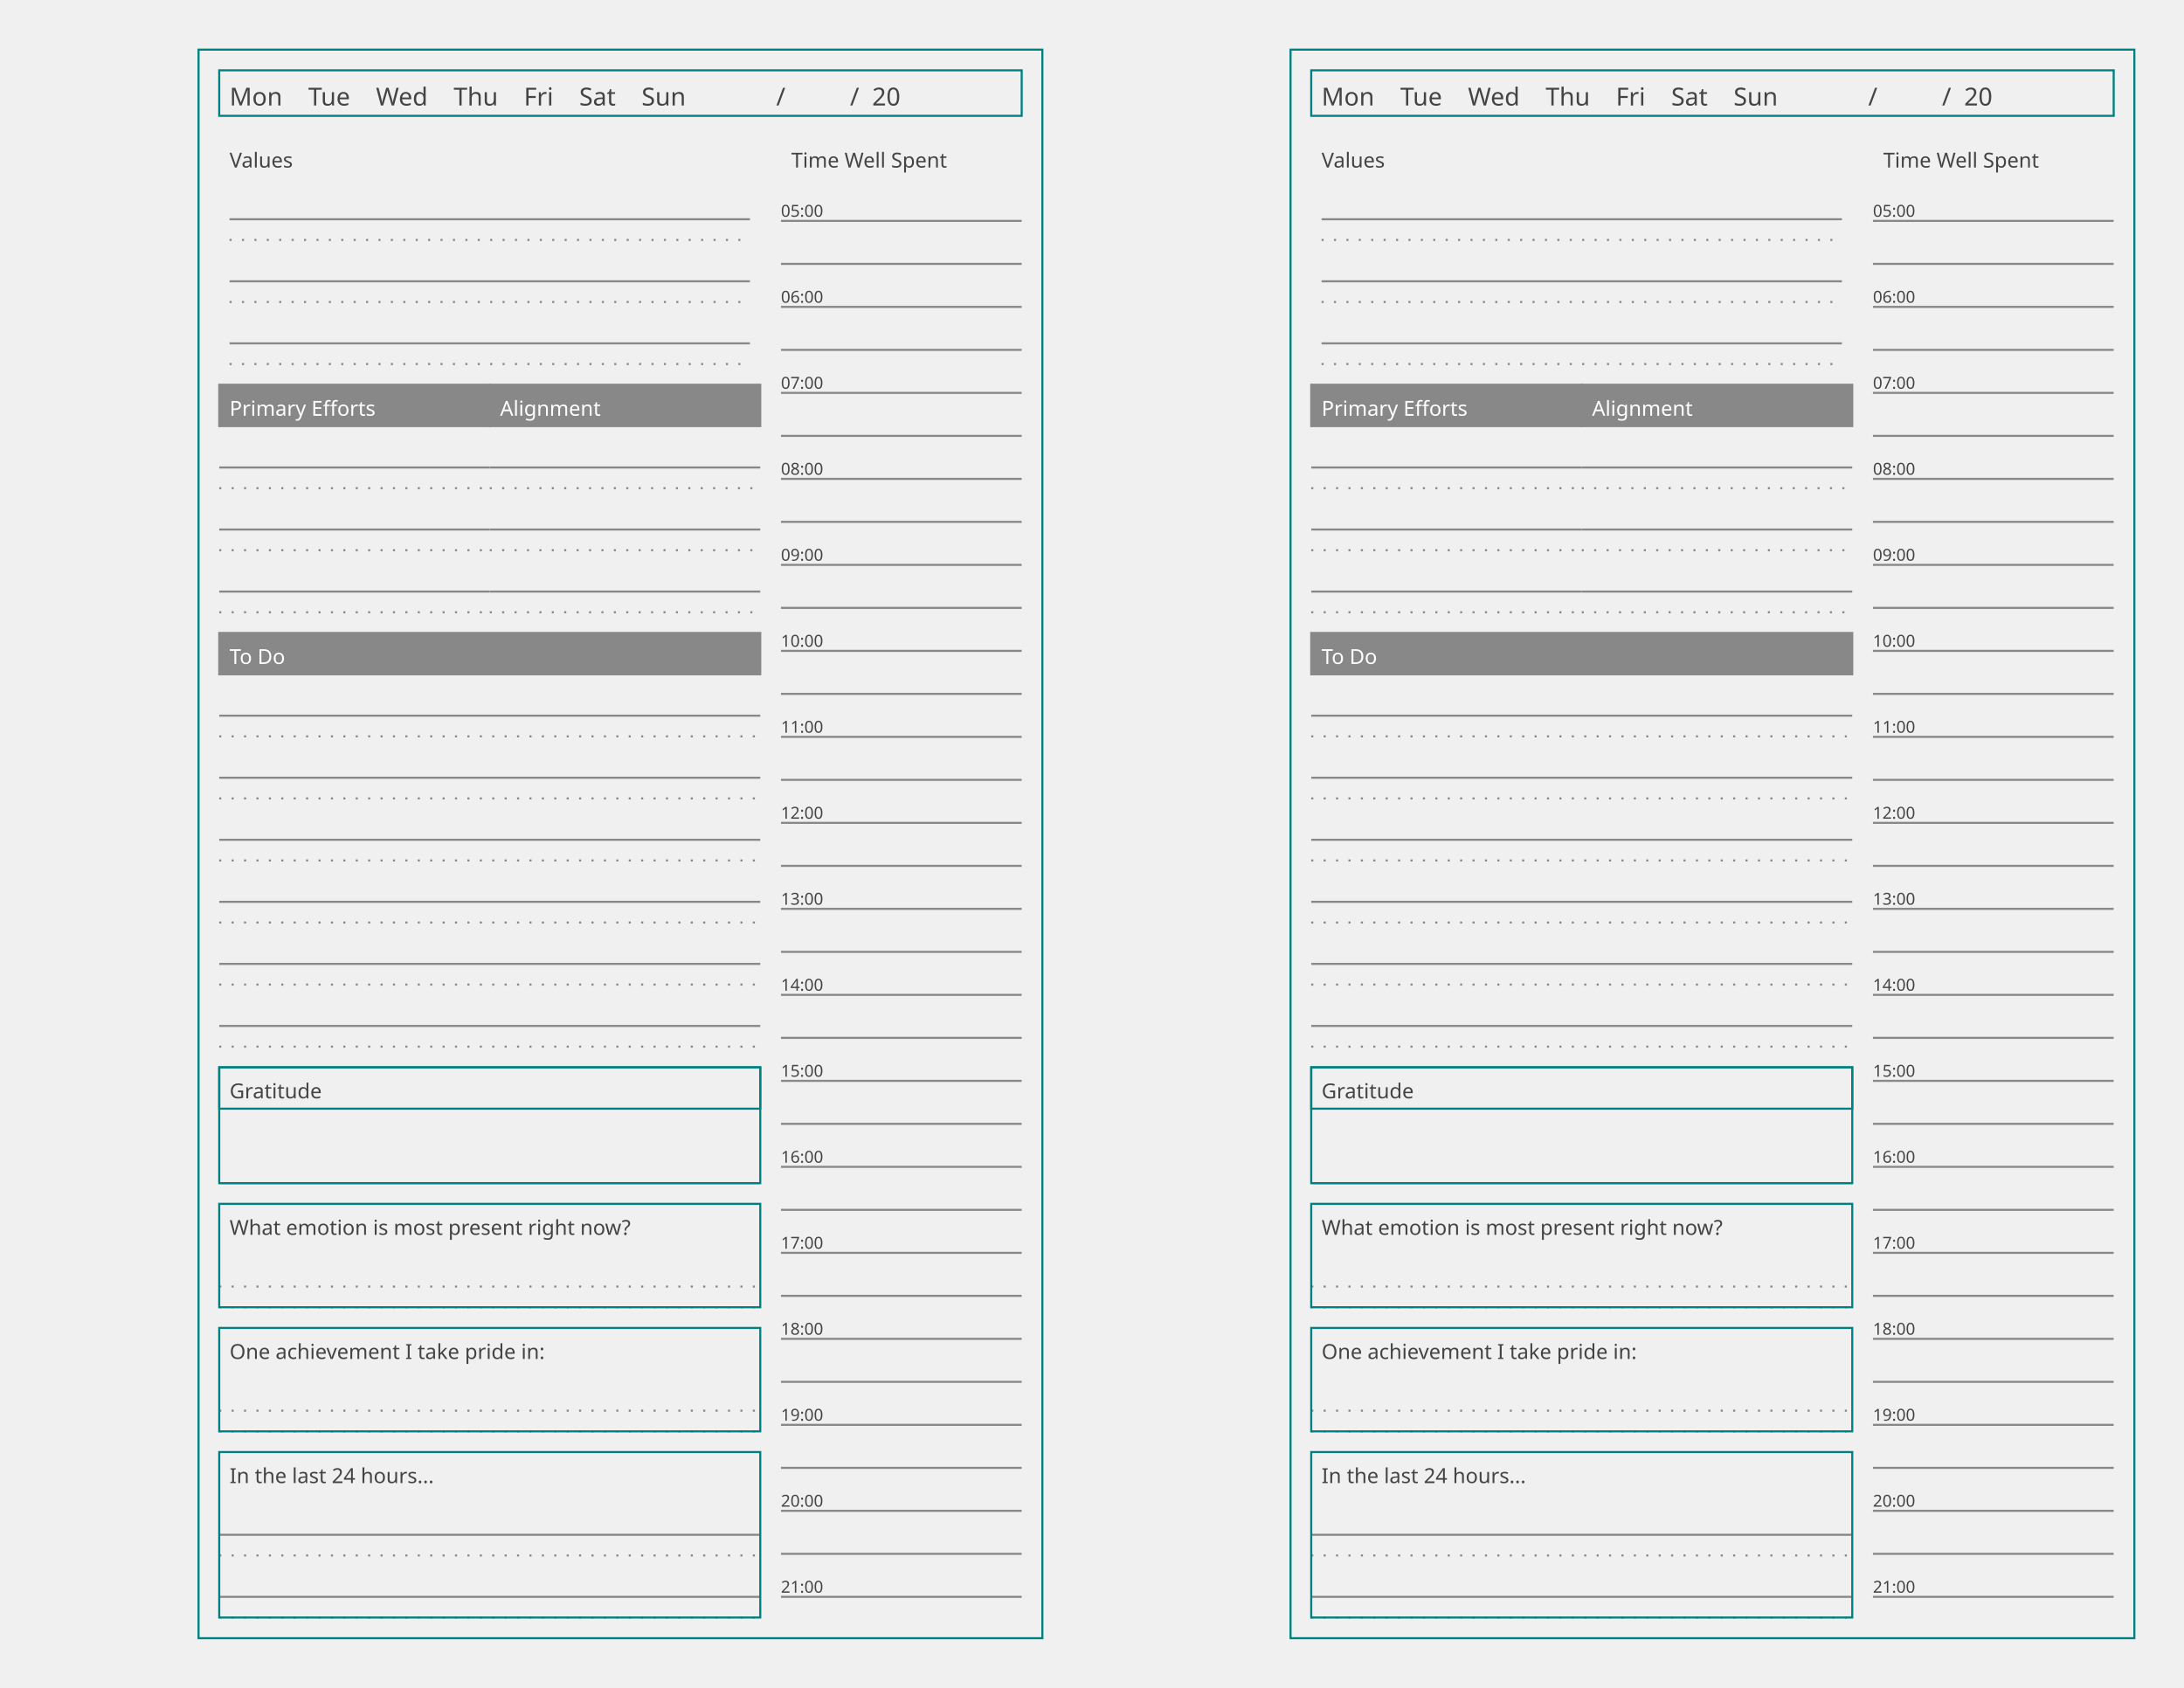
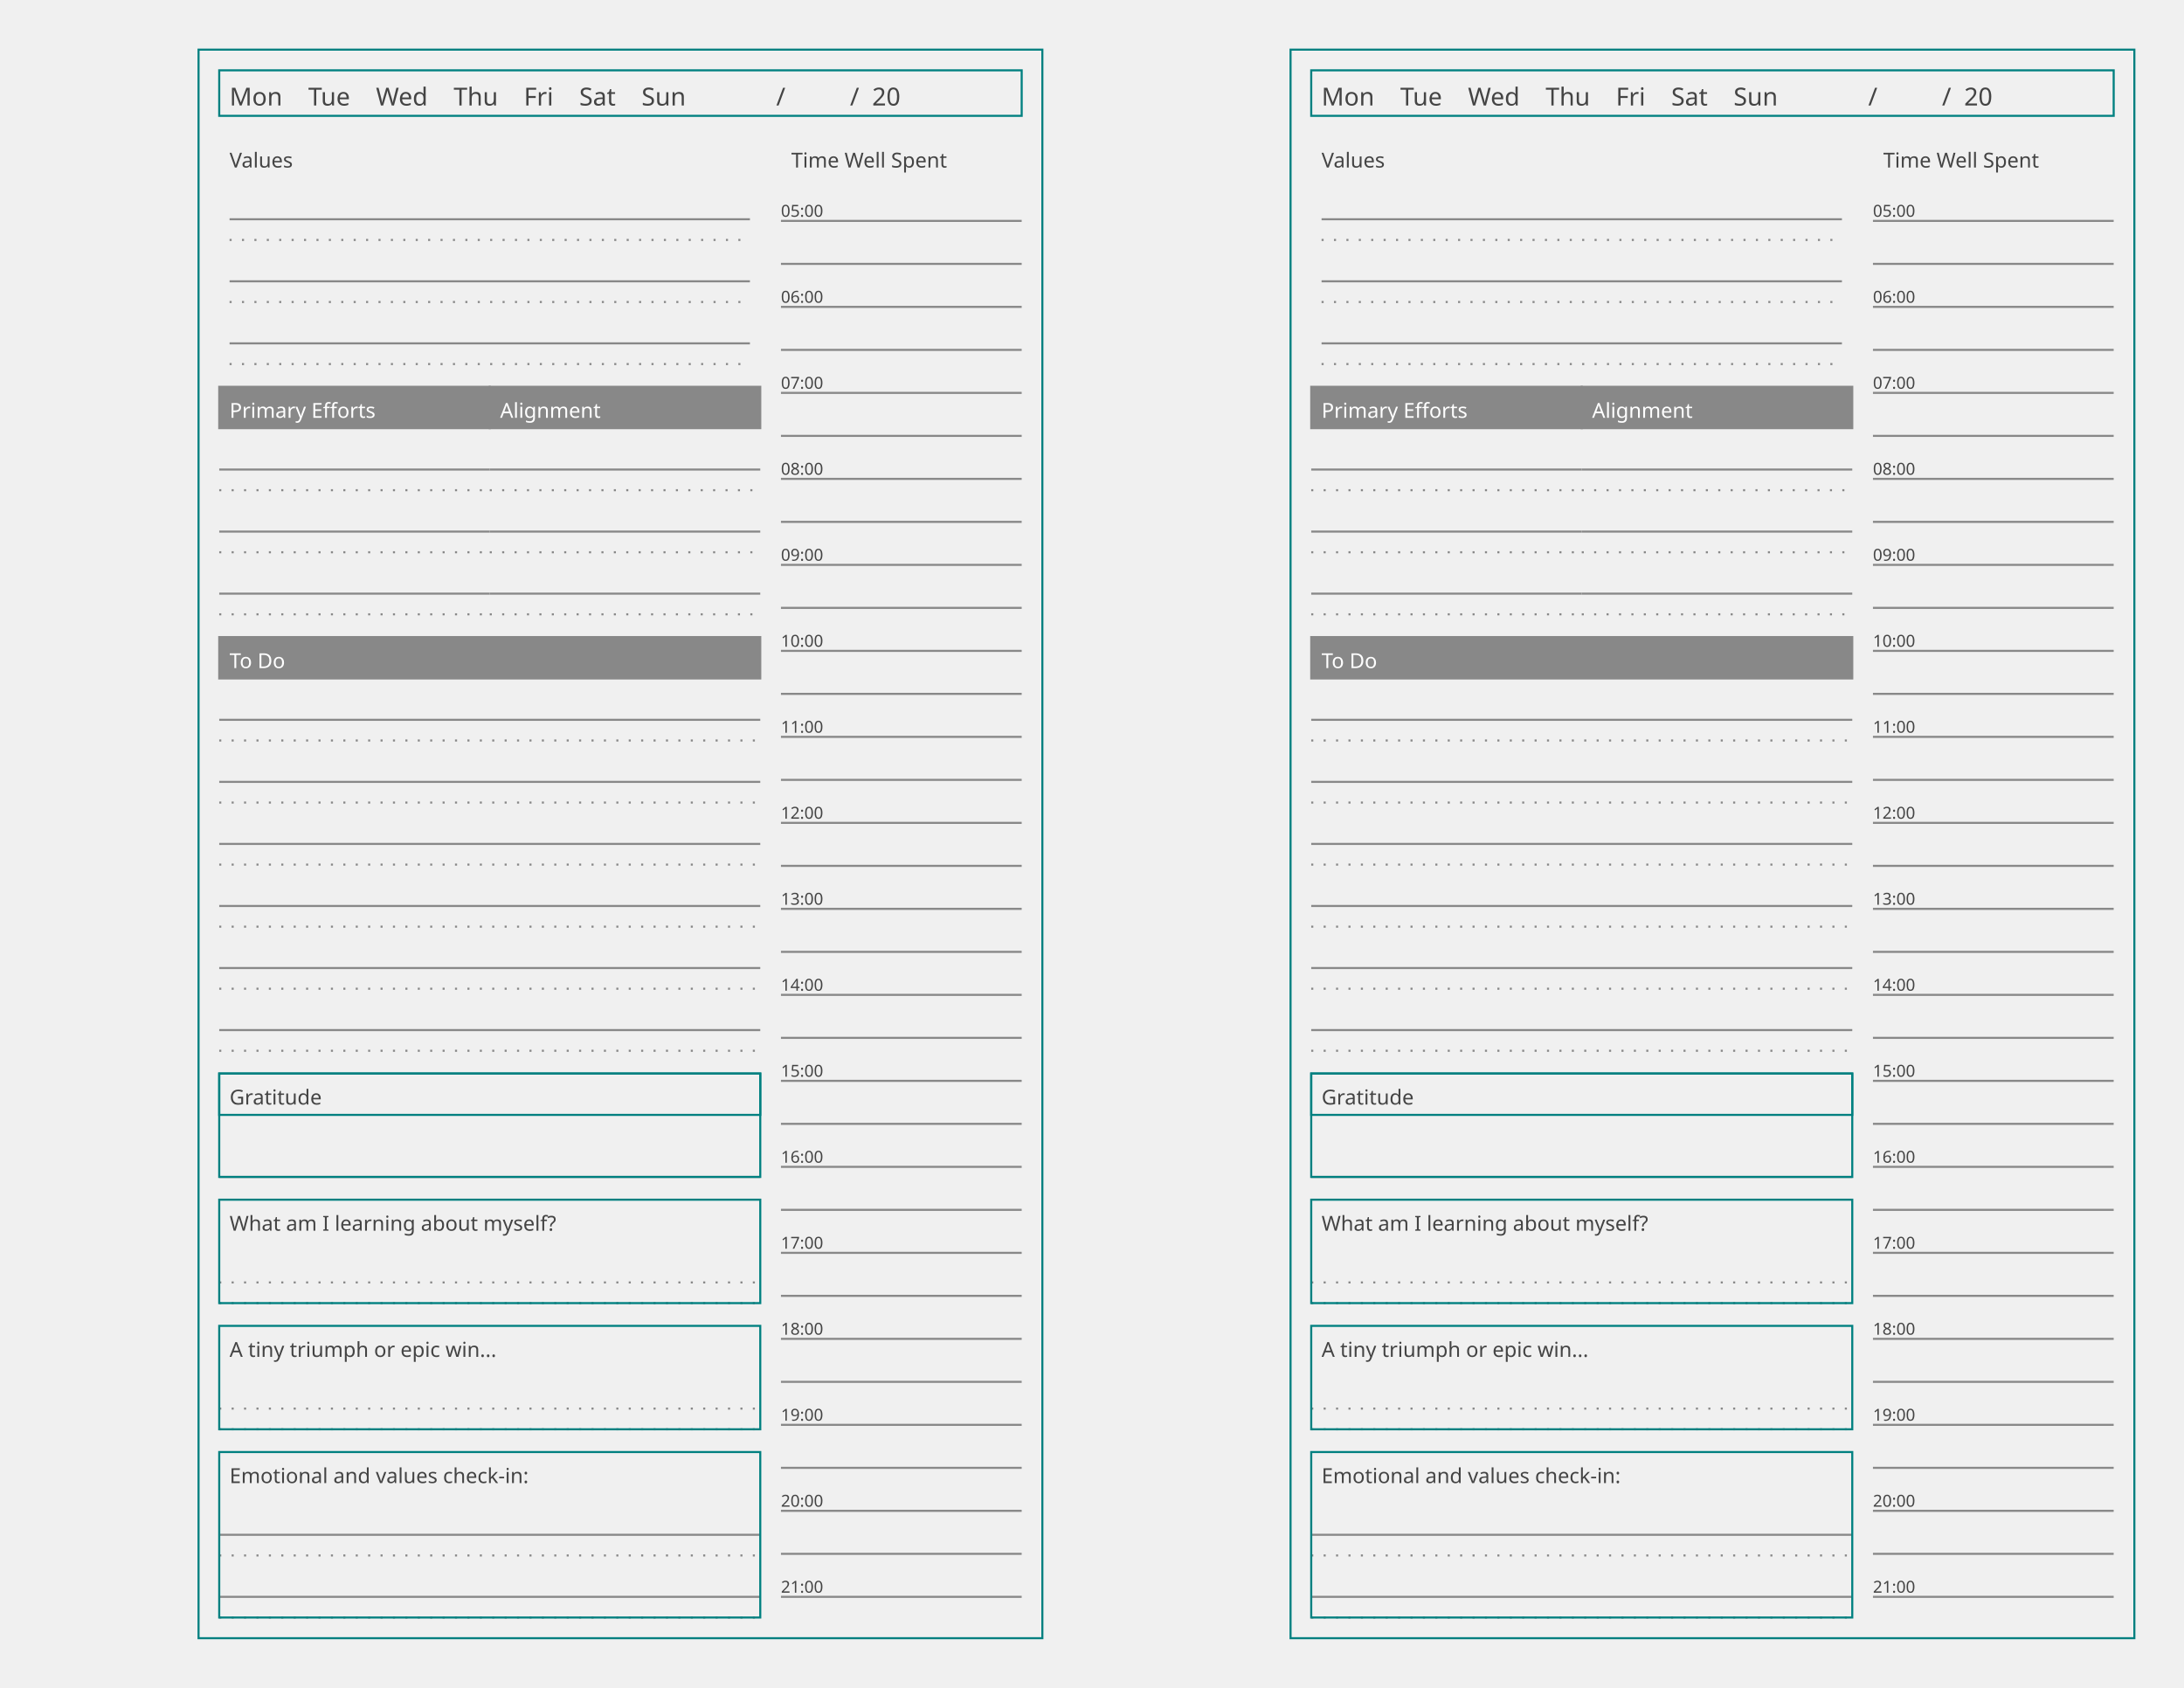
<svg xmlns="http://www.w3.org/2000/svg" baseProfile="tiny" height="8.5in" version="1.2" width="11in">
  <defs />
  <g transform="translate(96, 24.0)">
    <rect fill="none" height="768.0" stroke="#008080" width="408.0" x="0" y="0" />
    <g transform="translate(10, 10)">
      <rect fill="none" height="22" stroke="#008080" stroke-width="1" width="388.0" x="0" y="0" />
      <text alignment-baseline="text-after-edge" fill="#444444" font-family="Trebuchet MS" font-size="12" text-anchor="start" transform="translate(5,17)">Mon    Tue    Wed    Thu    Fri    Sat    Sun              /          /  20          </text>
    </g>
    <g transform="translate(10, 32)">
      <g transform="translate(0,10)">
        <g>
          <g transform="translate(0,0)">
            <text alignment-baseline="text-after-edge" fill="#444444" font-family="Ubuntu Mono" font-size="10" text-anchor="start" transform="translate(5,15)">Values</text>
          </g>
          <g transform="translate(0,20)">
            <g>
              <line stroke="#888888" stroke-dasharray="1,5" stroke-width="1" transform="translate(5,30.0)" x1="0" x2="251.6" y1="0" y2="0" />
              <line stroke="#888888" stroke-dasharray="1,5" stroke-width="1" transform="translate(5,60.0)" x1="0" x2="251.6" y1="0" y2="0" />
              <line stroke="#888888" stroke-dasharray="1,5" stroke-width="1" transform="translate(5,90.0)" x1="0" x2="251.6" y1="0" y2="0" />
            </g>
            <g>
              <line stroke="#888888" stroke-dasharray="1,0" stroke-width="1" transform="translate(5,20.0)" x1="0" x2="251.6" y1="0" y2="0" />
              <line stroke="#888888" stroke-dasharray="1,0" stroke-width="1" transform="translate(5,50.0)" x1="0" x2="251.6" y1="0" y2="0" />
              <line stroke="#888888" stroke-dasharray="1,0" stroke-width="1" transform="translate(5,80.0)" x1="0" x2="251.6" y1="0" y2="0" />
            </g>
          </g>
        </g>
      </g>
-       <g transform="translate(0,130)">
+       <g transform="translate(0,131.0)">
        <g>
          <g transform="translate(0,0)">
            <g>
              <g transform="translate(0,0)">
                <rect fill="#888888" height="20" stroke="#888888" stroke-width="1" width="130.8" x="0" y="0" />
                <text alignment-baseline="text-after-edge" fill="#ffffff" font-family="Trebuchet MS" font-size="10" text-anchor="start" transform="translate(5,15)">Primary Efforts</text>
              </g>
              <g transform="translate(0,20)">
                <g>
                  <line stroke="#888888" stroke-dasharray="1,5" stroke-width="1" transform="translate(0,30.0)" x1="0" x2="130.8" y1="0" y2="0" />
                  <line stroke="#888888" stroke-dasharray="1,5" stroke-width="1" transform="translate(0,60.0)" x1="0" x2="130.8" y1="0" y2="0" />
                  <line stroke="#888888" stroke-dasharray="1,5" stroke-width="1" transform="translate(0,90.0)" x1="0" x2="130.8" y1="0" y2="0" />
                </g>
                <g>
                  <line stroke="#888888" stroke-dasharray="1,0" stroke-width="1" transform="translate(0,20.0)" x1="0" x2="130.8" y1="0" y2="0" />
                  <line stroke="#888888" stroke-dasharray="1,0" stroke-width="1" transform="translate(0,50.0)" x1="0" x2="130.8" y1="0" y2="0" />
                  <line stroke="#888888" stroke-dasharray="1,0" stroke-width="1" transform="translate(0,80.0)" x1="0" x2="130.8" y1="0" y2="0" />
                </g>
              </g>
            </g>
          </g>
          <g transform="translate(130.8,0)">
            <g>
              <g transform="translate(0,0)">
                <rect fill="#888888" height="20" stroke="#888888" stroke-width="1" width="130.8" x="0" y="0" />
                <text alignment-baseline="text-after-edge" fill="#ffffff" font-family="Trebuchet MS" font-size="10" text-anchor="start" transform="translate(5,15)">Alignment</text>
              </g>
              <g transform="translate(0,20)">
                <g>
                  <line stroke="#888888" stroke-dasharray="1,5" stroke-width="1" transform="translate(0,30.0)" x1="0" x2="130.8" y1="0" y2="0" />
                  <line stroke="#888888" stroke-dasharray="1,5" stroke-width="1" transform="translate(0,60.0)" x1="0" x2="130.8" y1="0" y2="0" />
                  <line stroke="#888888" stroke-dasharray="1,5" stroke-width="1" transform="translate(0,90.0)" x1="0" x2="130.8" y1="0" y2="0" />
                </g>
                <g>
                  <line stroke="#888888" stroke-dasharray="1,0" stroke-width="1" transform="translate(0,20.0)" x1="0" x2="130.8" y1="0" y2="0" />
                  <line stroke="#888888" stroke-dasharray="1,0" stroke-width="1" transform="translate(0,50.0)" x1="0" x2="130.8" y1="0" y2="0" />
                  <line stroke="#888888" stroke-dasharray="1,0" stroke-width="1" transform="translate(0,80.0)" x1="0" x2="130.8" y1="0" y2="0" />
                </g>
              </g>
            </g>
          </g>
        </g>
      </g>
-       <g transform="translate(0,250)">
+       <g transform="translate(0,252.0)">
        <g>
          <g transform="translate(0,0)">
            <rect fill="#888888" height="20" stroke="#888888" stroke-width="1" width="261.6" x="0" y="0" />
            <text alignment-baseline="text-after-edge" fill="#ffffff" font-family="Ubuntu Mono" font-size="10" text-anchor="start" transform="translate(5,15)">To Do</text>
          </g>
          <g transform="translate(0,20)">
            <g>
              <line stroke="#888888" stroke-dasharray="1,5" stroke-width="1" transform="translate(0,30.0)" x1="0" x2="261.6" y1="0" y2="0" />
              <line stroke="#888888" stroke-dasharray="1,5" stroke-width="1" transform="translate(0,60.0)" x1="0" x2="261.6" y1="0" y2="0" />
              <line stroke="#888888" stroke-dasharray="1,5" stroke-width="1" transform="translate(0,90.0)" x1="0" x2="261.6" y1="0" y2="0" />
              <line stroke="#888888" stroke-dasharray="1,5" stroke-width="1" transform="translate(0,120.0)" x1="0" x2="261.6" y1="0" y2="0" />
              <line stroke="#888888" stroke-dasharray="1,5" stroke-width="1" transform="translate(0,150.0)" x1="0" x2="261.6" y1="0" y2="0" />
              <line stroke="#888888" stroke-dasharray="1,5" stroke-width="1" transform="translate(0,180.0)" x1="0" x2="261.6" y1="0" y2="0" />
            </g>
            <g>
              <line stroke="#888888" stroke-dasharray="1,0" stroke-width="1" transform="translate(0,20.0)" x1="0" x2="261.6" y1="0" y2="0" />
              <line stroke="#888888" stroke-dasharray="1,0" stroke-width="1" transform="translate(0,50.0)" x1="0" x2="261.6" y1="0" y2="0" />
              <line stroke="#888888" stroke-dasharray="1,0" stroke-width="1" transform="translate(0,80.0)" x1="0" x2="261.6" y1="0" y2="0" />
              <line stroke="#888888" stroke-dasharray="1,0" stroke-width="1" transform="translate(0,110.0)" x1="0" x2="261.6" y1="0" y2="0" />
              <line stroke="#888888" stroke-dasharray="1,0" stroke-width="1" transform="translate(0,140.0)" x1="0" x2="261.6" y1="0" y2="0" />
              <line stroke="#888888" stroke-dasharray="1,0" stroke-width="1" transform="translate(0,170.0)" x1="0" x2="261.6" y1="0" y2="0" />
            </g>
          </g>
        </g>
      </g>
-       <g transform="translate(0,460)">
+       <g transform="translate(0,463.0)">
        <g>
          <g transform="translate(0,0)">
            <rect fill="none" height="20" stroke="#008080" stroke-width="1" width="261.6" x="0" y="0" />
            <text alignment-baseline="text-after-edge" fill="#444444" font-family="Trebuchet MS" font-size="10" text-anchor="start" transform="translate(5,15)">Gratitude</text>
          </g>
          <g transform="translate(0,20)">
-             <line stroke="#888888" stroke-dasharray="1,0" stroke-width="1" transform="translate(0,36.0)" x1="0" x2="261.6" y1="0" y2="0" />
-           </g>
-         </g>
-         <rect fill="none" height="56.0" stroke="#008080" stroke-width="1" width="261.6" x="0" y="0" />
-       </g>
-       <g transform="translate(0,526.0)">
-         <g>
-           <g transform="translate(0,0)">
-             <text alignment-baseline="text-after-edge" fill="#444444" font-family="Ubuntu Mono" font-size="10" text-anchor="start" transform="translate(5,15)">What emotion is most present right now?</text>
+             <line stroke="#888888" stroke-dasharray="1,0" stroke-width="1" transform="translate(0,30.0)" x1="0" x2="261.6" y1="0" y2="0" />
+           </g>
+         </g>
+         <rect fill="none" height="50" stroke="#008080" stroke-width="1" width="261.6" x="0" y="0" />
+       </g>
+       <g transform="translate(0,524.0)">
+         <g>
+           <g transform="translate(0,0)">
+             <text alignment-baseline="text-after-edge" fill="#444444" font-family="Ubuntu Mono" font-size="10" text-anchor="start" transform="translate(5,15)">What am I learning about myself?</text>
          </g>
          <g transform="translate(0,20)">
            <g>
              <line stroke="#888888" stroke-dasharray="1,5" stroke-width="1" transform="translate(0,30.0)" x1="0" x2="261.6" y1="0" y2="0" />
            </g>
            <g>
              <line stroke="#888888" stroke-dasharray="1,5" stroke-width="1" transform="translate(0,20.0)" x1="0" x2="261.6" y1="0" y2="0" />
            </g>
          </g>
        </g>
        <rect fill="none" height="50" stroke="#008080" stroke-width="1" width="261.6" x="0" y="0" />
      </g>
-       <g transform="translate(0,586.0)">
-         <g>
-           <g transform="translate(0,0)">
-             <text alignment-baseline="text-after-edge" fill="#444444" font-family="Ubuntu Mono" font-size="10" text-anchor="start" transform="translate(5,15)">One achievement I take pride in:</text>
+       <g transform="translate(0,585.0)">
+         <g>
+           <g transform="translate(0,0)">
+             <text alignment-baseline="text-after-edge" fill="#444444" font-family="Ubuntu Mono" font-size="10" text-anchor="start" transform="translate(5,15)">A tiny triumph or epic win...</text>
          </g>
          <g transform="translate(0,20)">
            <g>
              <line stroke="#888888" stroke-dasharray="1,5" stroke-width="1" transform="translate(0,30.0)" x1="0" x2="261.6" y1="0" y2="0" />
            </g>
            <g>
              <line stroke="#888888" stroke-dasharray="1,5" stroke-width="1" transform="translate(0,20.0)" x1="0" x2="261.6" y1="0" y2="0" />
            </g>
          </g>
        </g>
        <rect fill="none" height="50" stroke="#008080" stroke-width="1" width="261.6" x="0" y="0" />
      </g>
      <g transform="translate(0,646.0)">
        <g>
          <g transform="translate(0,0)">
-             <text alignment-baseline="text-after-edge" fill="#444444" font-family="Ubuntu Mono" font-size="10" text-anchor="start" transform="translate(5,15)">In the last 24 hours...</text>
+             <text alignment-baseline="text-after-edge" fill="#444444" font-family="Ubuntu Mono" font-size="10" text-anchor="start" transform="translate(5,15)">Emotional and values check-in:</text>
          </g>
          <g transform="translate(0,20)">
            <g>
              <line stroke="#888888" stroke-dasharray="1,5" stroke-width="1" transform="translate(0,30.0)" x1="0" x2="261.6" y1="0" y2="0" />
              <line stroke="#888888" stroke-dasharray="1,5" stroke-width="1" transform="translate(0,60.0)" x1="0" x2="261.6" y1="0" y2="0" />
            </g>
            <g>
              <line stroke="#888888" stroke-dasharray="1,0" stroke-width="1" transform="translate(0,20.0)" x1="0" x2="261.6" y1="0" y2="0" />
              <line stroke="#888888" stroke-dasharray="1,0" stroke-width="1" transform="translate(0,50.0)" x1="0" x2="261.6" y1="0" y2="0" />
            </g>
          </g>
        </g>
        <rect fill="none" height="80" stroke="#008080" stroke-width="1" width="261.6" x="0" y="0" />
      </g>
    </g>
    <g transform="translate(281.6,32)">
      <g>
        <rect fill="none" height="20" stroke="none" width="116.4" x="0" y="10" />
        <text alignment-baseline="text-after-edge" fill="#444444" font-family="Ubuntu Mono" font-size="10" text-anchor="start" x="5" y="25">Time Well Spent</text>
      </g>
      <g>
        <text alignment-baseline="text-after-edge" fill="#444444" font-family="Ubuntu Mono" font-size="8" text-anchor="start" x="0" y="48.788">05:00</text>
        <line stroke="#888888" x1="0" x2="116.4" y1="50.788" y2="50.788" />
        <line stroke="#888888" x1="0" x2="116.4" y1="71.576" y2="71.576" />
        <text alignment-baseline="text-after-edge" fill="#444444" font-family="Ubuntu Mono" font-size="8" text-anchor="start" x="0" y="90.364">06:00</text>
        <line stroke="#888888" x1="0" x2="116.4" y1="92.364" y2="92.364" />
        <line stroke="#888888" x1="0" x2="116.4" y1="113.152" y2="113.152" />
        <text alignment-baseline="text-after-edge" fill="#444444" font-family="Ubuntu Mono" font-size="8" text-anchor="start" x="0" y="131.939">07:00</text>
        <line stroke="#888888" x1="0" x2="116.4" y1="133.939" y2="133.939" />
        <line stroke="#888888" x1="0" x2="116.4" y1="154.727" y2="154.727" />
        <text alignment-baseline="text-after-edge" fill="#444444" font-family="Ubuntu Mono" font-size="8" text-anchor="start" x="0" y="173.515">08:00</text>
        <line stroke="#888888" x1="0" x2="116.4" y1="175.515" y2="175.515" />
        <line stroke="#888888" x1="0" x2="116.4" y1="196.303" y2="196.303" />
        <text alignment-baseline="text-after-edge" fill="#444444" font-family="Ubuntu Mono" font-size="8" text-anchor="start" x="0" y="215.091">09:00</text>
        <line stroke="#888888" x1="0" x2="116.4" y1="217.091" y2="217.091" />
        <line stroke="#888888" x1="0" x2="116.4" y1="237.879" y2="237.879" />
        <text alignment-baseline="text-after-edge" fill="#444444" font-family="Ubuntu Mono" font-size="8" text-anchor="start" x="0" y="256.667">10:00</text>
        <line stroke="#888888" x1="0" x2="116.4" y1="258.667" y2="258.667" />
        <line stroke="#888888" x1="0" x2="116.4" y1="279.455" y2="279.455" />
        <text alignment-baseline="text-after-edge" fill="#444444" font-family="Ubuntu Mono" font-size="8" text-anchor="start" x="0" y="298.242">11:00</text>
        <line stroke="#888888" x1="0" x2="116.4" y1="300.242" y2="300.242" />
        <line stroke="#888888" x1="0" x2="116.4" y1="321.03" y2="321.03" />
        <text alignment-baseline="text-after-edge" fill="#444444" font-family="Ubuntu Mono" font-size="8" text-anchor="start" x="0" y="339.818">12:00</text>
        <line stroke="#888888" x1="0" x2="116.4" y1="341.818" y2="341.818" />
        <line stroke="#888888" x1="0" x2="116.4" y1="362.606" y2="362.606" />
        <text alignment-baseline="text-after-edge" fill="#444444" font-family="Ubuntu Mono" font-size="8" text-anchor="start" x="0" y="381.394">13:00</text>
        <line stroke="#888888" x1="0" x2="116.4" y1="383.394" y2="383.394" />
        <line stroke="#888888" x1="0" x2="116.4" y1="404.182" y2="404.182" />
        <text alignment-baseline="text-after-edge" fill="#444444" font-family="Ubuntu Mono" font-size="8" text-anchor="start" x="0" y="422.97">14:00</text>
        <line stroke="#888888" x1="0" x2="116.4" y1="424.97" y2="424.97" />
        <line stroke="#888888" x1="0" x2="116.4" y1="445.758" y2="445.758" />
        <text alignment-baseline="text-after-edge" fill="#444444" font-family="Ubuntu Mono" font-size="8" text-anchor="start" x="0" y="464.545">15:00</text>
        <line stroke="#888888" x1="0" x2="116.4" y1="466.545" y2="466.545" />
        <line stroke="#888888" x1="0" x2="116.4" y1="487.333" y2="487.333" />
        <text alignment-baseline="text-after-edge" fill="#444444" font-family="Ubuntu Mono" font-size="8" text-anchor="start" x="0" y="506.121">16:00</text>
        <line stroke="#888888" x1="0" x2="116.4" y1="508.121" y2="508.121" />
        <line stroke="#888888" x1="0" x2="116.4" y1="528.909" y2="528.909" />
        <text alignment-baseline="text-after-edge" fill="#444444" font-family="Ubuntu Mono" font-size="8" text-anchor="start" x="0" y="547.697">17:00</text>
        <line stroke="#888888" x1="0" x2="116.4" y1="549.697" y2="549.697" />
        <line stroke="#888888" x1="0" x2="116.4" y1="570.485" y2="570.485" />
        <text alignment-baseline="text-after-edge" fill="#444444" font-family="Ubuntu Mono" font-size="8" text-anchor="start" x="0" y="589.273">18:00</text>
        <line stroke="#888888" x1="0" x2="116.4" y1="591.273" y2="591.273" />
        <line stroke="#888888" x1="0" x2="116.4" y1="612.061" y2="612.061" />
        <text alignment-baseline="text-after-edge" fill="#444444" font-family="Ubuntu Mono" font-size="8" text-anchor="start" x="0" y="630.848">19:00</text>
        <line stroke="#888888" x1="0" x2="116.4" y1="632.848" y2="632.848" />
        <line stroke="#888888" x1="0" x2="116.4" y1="653.636" y2="653.636" />
        <text alignment-baseline="text-after-edge" fill="#444444" font-family="Ubuntu Mono" font-size="8" text-anchor="start" x="0" y="672.424">20:00</text>
        <line stroke="#888888" x1="0" x2="116.4" y1="674.424" y2="674.424" />
        <line stroke="#888888" x1="0" x2="116.4" y1="695.212" y2="695.212" />
        <text alignment-baseline="text-after-edge" fill="#444444" font-family="Ubuntu Mono" font-size="8" text-anchor="start" x="0" y="714.0">21:00</text>
        <line stroke="#888888" x1="0" x2="116.4" y1="716.0" y2="716.0" />
      </g>
    </g>
  </g>
  <g transform="translate(624.0, 24.0)">
    <rect fill="none" height="768.0" stroke="#008080" width="408.0" x="0" y="0" />
    <g transform="translate(10, 10)">
      <rect fill="none" height="22" stroke="#008080" stroke-width="1" width="388.0" x="0" y="0" />
      <text alignment-baseline="text-after-edge" fill="#444444" font-family="Trebuchet MS" font-size="12" text-anchor="start" transform="translate(5,17)">Mon    Tue    Wed    Thu    Fri    Sat    Sun              /          /  20          </text>
    </g>
    <g transform="translate(10, 32)">
      <g transform="translate(0,10)">
        <g>
          <g transform="translate(0,0)">
            <text alignment-baseline="text-after-edge" fill="#444444" font-family="Ubuntu Mono" font-size="10" text-anchor="start" transform="translate(5,15)">Values</text>
          </g>
          <g transform="translate(0,20)">
            <g>
              <line stroke="#888888" stroke-dasharray="1,5" stroke-width="1" transform="translate(5,30.0)" x1="0" x2="251.6" y1="0" y2="0" />
              <line stroke="#888888" stroke-dasharray="1,5" stroke-width="1" transform="translate(5,60.0)" x1="0" x2="251.6" y1="0" y2="0" />
              <line stroke="#888888" stroke-dasharray="1,5" stroke-width="1" transform="translate(5,90.0)" x1="0" x2="251.6" y1="0" y2="0" />
            </g>
            <g>
              <line stroke="#888888" stroke-dasharray="1,0" stroke-width="1" transform="translate(5,20.0)" x1="0" x2="251.6" y1="0" y2="0" />
              <line stroke="#888888" stroke-dasharray="1,0" stroke-width="1" transform="translate(5,50.0)" x1="0" x2="251.6" y1="0" y2="0" />
              <line stroke="#888888" stroke-dasharray="1,0" stroke-width="1" transform="translate(5,80.0)" x1="0" x2="251.6" y1="0" y2="0" />
            </g>
          </g>
        </g>
      </g>
-       <g transform="translate(0,130)">
+       <g transform="translate(0,131.0)">
        <g>
          <g transform="translate(0,0)">
            <g>
              <g transform="translate(0,0)">
                <rect fill="#888888" height="20" stroke="#888888" stroke-width="1" width="130.8" x="0" y="0" />
                <text alignment-baseline="text-after-edge" fill="#ffffff" font-family="Trebuchet MS" font-size="10" text-anchor="start" transform="translate(5,15)">Primary Efforts</text>
              </g>
              <g transform="translate(0,20)">
                <g>
                  <line stroke="#888888" stroke-dasharray="1,5" stroke-width="1" transform="translate(0,30.0)" x1="0" x2="130.8" y1="0" y2="0" />
                  <line stroke="#888888" stroke-dasharray="1,5" stroke-width="1" transform="translate(0,60.0)" x1="0" x2="130.8" y1="0" y2="0" />
                  <line stroke="#888888" stroke-dasharray="1,5" stroke-width="1" transform="translate(0,90.0)" x1="0" x2="130.8" y1="0" y2="0" />
                </g>
                <g>
                  <line stroke="#888888" stroke-dasharray="1,0" stroke-width="1" transform="translate(0,20.0)" x1="0" x2="130.8" y1="0" y2="0" />
                  <line stroke="#888888" stroke-dasharray="1,0" stroke-width="1" transform="translate(0,50.0)" x1="0" x2="130.8" y1="0" y2="0" />
                  <line stroke="#888888" stroke-dasharray="1,0" stroke-width="1" transform="translate(0,80.0)" x1="0" x2="130.8" y1="0" y2="0" />
                </g>
              </g>
            </g>
          </g>
          <g transform="translate(130.8,0)">
            <g>
              <g transform="translate(0,0)">
                <rect fill="#888888" height="20" stroke="#888888" stroke-width="1" width="130.8" x="0" y="0" />
                <text alignment-baseline="text-after-edge" fill="#ffffff" font-family="Trebuchet MS" font-size="10" text-anchor="start" transform="translate(5,15)">Alignment</text>
              </g>
              <g transform="translate(0,20)">
                <g>
                  <line stroke="#888888" stroke-dasharray="1,5" stroke-width="1" transform="translate(0,30.0)" x1="0" x2="130.8" y1="0" y2="0" />
                  <line stroke="#888888" stroke-dasharray="1,5" stroke-width="1" transform="translate(0,60.0)" x1="0" x2="130.8" y1="0" y2="0" />
                  <line stroke="#888888" stroke-dasharray="1,5" stroke-width="1" transform="translate(0,90.0)" x1="0" x2="130.8" y1="0" y2="0" />
                </g>
                <g>
                  <line stroke="#888888" stroke-dasharray="1,0" stroke-width="1" transform="translate(0,20.0)" x1="0" x2="130.8" y1="0" y2="0" />
                  <line stroke="#888888" stroke-dasharray="1,0" stroke-width="1" transform="translate(0,50.0)" x1="0" x2="130.8" y1="0" y2="0" />
                  <line stroke="#888888" stroke-dasharray="1,0" stroke-width="1" transform="translate(0,80.0)" x1="0" x2="130.8" y1="0" y2="0" />
                </g>
              </g>
            </g>
          </g>
        </g>
      </g>
-       <g transform="translate(0,250)">
+       <g transform="translate(0,252.0)">
        <g>
          <g transform="translate(0,0)">
            <rect fill="#888888" height="20" stroke="#888888" stroke-width="1" width="261.6" x="0" y="0" />
            <text alignment-baseline="text-after-edge" fill="#ffffff" font-family="Ubuntu Mono" font-size="10" text-anchor="start" transform="translate(5,15)">To Do</text>
          </g>
          <g transform="translate(0,20)">
            <g>
              <line stroke="#888888" stroke-dasharray="1,5" stroke-width="1" transform="translate(0,30.0)" x1="0" x2="261.6" y1="0" y2="0" />
              <line stroke="#888888" stroke-dasharray="1,5" stroke-width="1" transform="translate(0,60.0)" x1="0" x2="261.6" y1="0" y2="0" />
              <line stroke="#888888" stroke-dasharray="1,5" stroke-width="1" transform="translate(0,90.0)" x1="0" x2="261.6" y1="0" y2="0" />
              <line stroke="#888888" stroke-dasharray="1,5" stroke-width="1" transform="translate(0,120.0)" x1="0" x2="261.6" y1="0" y2="0" />
              <line stroke="#888888" stroke-dasharray="1,5" stroke-width="1" transform="translate(0,150.0)" x1="0" x2="261.6" y1="0" y2="0" />
              <line stroke="#888888" stroke-dasharray="1,5" stroke-width="1" transform="translate(0,180.0)" x1="0" x2="261.6" y1="0" y2="0" />
            </g>
            <g>
              <line stroke="#888888" stroke-dasharray="1,0" stroke-width="1" transform="translate(0,20.0)" x1="0" x2="261.6" y1="0" y2="0" />
              <line stroke="#888888" stroke-dasharray="1,0" stroke-width="1" transform="translate(0,50.0)" x1="0" x2="261.6" y1="0" y2="0" />
              <line stroke="#888888" stroke-dasharray="1,0" stroke-width="1" transform="translate(0,80.0)" x1="0" x2="261.6" y1="0" y2="0" />
              <line stroke="#888888" stroke-dasharray="1,0" stroke-width="1" transform="translate(0,110.0)" x1="0" x2="261.6" y1="0" y2="0" />
              <line stroke="#888888" stroke-dasharray="1,0" stroke-width="1" transform="translate(0,140.0)" x1="0" x2="261.6" y1="0" y2="0" />
              <line stroke="#888888" stroke-dasharray="1,0" stroke-width="1" transform="translate(0,170.0)" x1="0" x2="261.6" y1="0" y2="0" />
            </g>
          </g>
        </g>
      </g>
-       <g transform="translate(0,460)">
+       <g transform="translate(0,463.0)">
        <g>
          <g transform="translate(0,0)">
            <rect fill="none" height="20" stroke="#008080" stroke-width="1" width="261.6" x="0" y="0" />
            <text alignment-baseline="text-after-edge" fill="#444444" font-family="Trebuchet MS" font-size="10" text-anchor="start" transform="translate(5,15)">Gratitude</text>
          </g>
          <g transform="translate(0,20)">
-             <line stroke="#888888" stroke-dasharray="1,0" stroke-width="1" transform="translate(0,36.0)" x1="0" x2="261.6" y1="0" y2="0" />
-           </g>
-         </g>
-         <rect fill="none" height="56.0" stroke="#008080" stroke-width="1" width="261.6" x="0" y="0" />
-       </g>
-       <g transform="translate(0,526.0)">
-         <g>
-           <g transform="translate(0,0)">
-             <text alignment-baseline="text-after-edge" fill="#444444" font-family="Ubuntu Mono" font-size="10" text-anchor="start" transform="translate(5,15)">What emotion is most present right now?</text>
+             <line stroke="#888888" stroke-dasharray="1,0" stroke-width="1" transform="translate(0,30.0)" x1="0" x2="261.6" y1="0" y2="0" />
+           </g>
+         </g>
+         <rect fill="none" height="50" stroke="#008080" stroke-width="1" width="261.6" x="0" y="0" />
+       </g>
+       <g transform="translate(0,524.0)">
+         <g>
+           <g transform="translate(0,0)">
+             <text alignment-baseline="text-after-edge" fill="#444444" font-family="Ubuntu Mono" font-size="10" text-anchor="start" transform="translate(5,15)">What am I learning about myself?</text>
          </g>
          <g transform="translate(0,20)">
            <g>
              <line stroke="#888888" stroke-dasharray="1,5" stroke-width="1" transform="translate(0,30.0)" x1="0" x2="261.6" y1="0" y2="0" />
            </g>
            <g>
              <line stroke="#888888" stroke-dasharray="1,5" stroke-width="1" transform="translate(0,20.0)" x1="0" x2="261.6" y1="0" y2="0" />
            </g>
          </g>
        </g>
        <rect fill="none" height="50" stroke="#008080" stroke-width="1" width="261.6" x="0" y="0" />
      </g>
-       <g transform="translate(0,586.0)">
-         <g>
-           <g transform="translate(0,0)">
-             <text alignment-baseline="text-after-edge" fill="#444444" font-family="Ubuntu Mono" font-size="10" text-anchor="start" transform="translate(5,15)">One achievement I take pride in:</text>
+       <g transform="translate(0,585.0)">
+         <g>
+           <g transform="translate(0,0)">
+             <text alignment-baseline="text-after-edge" fill="#444444" font-family="Ubuntu Mono" font-size="10" text-anchor="start" transform="translate(5,15)">A tiny triumph or epic win...</text>
          </g>
          <g transform="translate(0,20)">
            <g>
              <line stroke="#888888" stroke-dasharray="1,5" stroke-width="1" transform="translate(0,30.0)" x1="0" x2="261.6" y1="0" y2="0" />
            </g>
            <g>
              <line stroke="#888888" stroke-dasharray="1,5" stroke-width="1" transform="translate(0,20.0)" x1="0" x2="261.6" y1="0" y2="0" />
            </g>
          </g>
        </g>
        <rect fill="none" height="50" stroke="#008080" stroke-width="1" width="261.6" x="0" y="0" />
      </g>
      <g transform="translate(0,646.0)">
        <g>
          <g transform="translate(0,0)">
-             <text alignment-baseline="text-after-edge" fill="#444444" font-family="Ubuntu Mono" font-size="10" text-anchor="start" transform="translate(5,15)">In the last 24 hours...</text>
+             <text alignment-baseline="text-after-edge" fill="#444444" font-family="Ubuntu Mono" font-size="10" text-anchor="start" transform="translate(5,15)">Emotional and values check-in:</text>
          </g>
          <g transform="translate(0,20)">
            <g>
              <line stroke="#888888" stroke-dasharray="1,5" stroke-width="1" transform="translate(0,30.0)" x1="0" x2="261.6" y1="0" y2="0" />
              <line stroke="#888888" stroke-dasharray="1,5" stroke-width="1" transform="translate(0,60.0)" x1="0" x2="261.6" y1="0" y2="0" />
            </g>
            <g>
              <line stroke="#888888" stroke-dasharray="1,0" stroke-width="1" transform="translate(0,20.0)" x1="0" x2="261.6" y1="0" y2="0" />
              <line stroke="#888888" stroke-dasharray="1,0" stroke-width="1" transform="translate(0,50.0)" x1="0" x2="261.6" y1="0" y2="0" />
            </g>
          </g>
        </g>
        <rect fill="none" height="80" stroke="#008080" stroke-width="1" width="261.6" x="0" y="0" />
      </g>
    </g>
    <g transform="translate(281.6,32)">
      <g>
        <rect fill="none" height="20" stroke="none" width="116.4" x="0" y="10" />
        <text alignment-baseline="text-after-edge" fill="#444444" font-family="Ubuntu Mono" font-size="10" text-anchor="start" x="5" y="25">Time Well Spent</text>
      </g>
      <g>
        <text alignment-baseline="text-after-edge" fill="#444444" font-family="Ubuntu Mono" font-size="8" text-anchor="start" x="0" y="48.788">05:00</text>
        <line stroke="#888888" x1="0" x2="116.4" y1="50.788" y2="50.788" />
        <line stroke="#888888" x1="0" x2="116.4" y1="71.576" y2="71.576" />
        <text alignment-baseline="text-after-edge" fill="#444444" font-family="Ubuntu Mono" font-size="8" text-anchor="start" x="0" y="90.364">06:00</text>
        <line stroke="#888888" x1="0" x2="116.4" y1="92.364" y2="92.364" />
        <line stroke="#888888" x1="0" x2="116.4" y1="113.152" y2="113.152" />
        <text alignment-baseline="text-after-edge" fill="#444444" font-family="Ubuntu Mono" font-size="8" text-anchor="start" x="0" y="131.939">07:00</text>
        <line stroke="#888888" x1="0" x2="116.4" y1="133.939" y2="133.939" />
        <line stroke="#888888" x1="0" x2="116.4" y1="154.727" y2="154.727" />
        <text alignment-baseline="text-after-edge" fill="#444444" font-family="Ubuntu Mono" font-size="8" text-anchor="start" x="0" y="173.515">08:00</text>
        <line stroke="#888888" x1="0" x2="116.4" y1="175.515" y2="175.515" />
        <line stroke="#888888" x1="0" x2="116.4" y1="196.303" y2="196.303" />
        <text alignment-baseline="text-after-edge" fill="#444444" font-family="Ubuntu Mono" font-size="8" text-anchor="start" x="0" y="215.091">09:00</text>
        <line stroke="#888888" x1="0" x2="116.4" y1="217.091" y2="217.091" />
        <line stroke="#888888" x1="0" x2="116.4" y1="237.879" y2="237.879" />
        <text alignment-baseline="text-after-edge" fill="#444444" font-family="Ubuntu Mono" font-size="8" text-anchor="start" x="0" y="256.667">10:00</text>
        <line stroke="#888888" x1="0" x2="116.4" y1="258.667" y2="258.667" />
        <line stroke="#888888" x1="0" x2="116.4" y1="279.455" y2="279.455" />
        <text alignment-baseline="text-after-edge" fill="#444444" font-family="Ubuntu Mono" font-size="8" text-anchor="start" x="0" y="298.242">11:00</text>
        <line stroke="#888888" x1="0" x2="116.4" y1="300.242" y2="300.242" />
        <line stroke="#888888" x1="0" x2="116.4" y1="321.03" y2="321.03" />
        <text alignment-baseline="text-after-edge" fill="#444444" font-family="Ubuntu Mono" font-size="8" text-anchor="start" x="0" y="339.818">12:00</text>
        <line stroke="#888888" x1="0" x2="116.4" y1="341.818" y2="341.818" />
        <line stroke="#888888" x1="0" x2="116.4" y1="362.606" y2="362.606" />
        <text alignment-baseline="text-after-edge" fill="#444444" font-family="Ubuntu Mono" font-size="8" text-anchor="start" x="0" y="381.394">13:00</text>
        <line stroke="#888888" x1="0" x2="116.4" y1="383.394" y2="383.394" />
        <line stroke="#888888" x1="0" x2="116.4" y1="404.182" y2="404.182" />
        <text alignment-baseline="text-after-edge" fill="#444444" font-family="Ubuntu Mono" font-size="8" text-anchor="start" x="0" y="422.97">14:00</text>
        <line stroke="#888888" x1="0" x2="116.4" y1="424.97" y2="424.97" />
        <line stroke="#888888" x1="0" x2="116.4" y1="445.758" y2="445.758" />
        <text alignment-baseline="text-after-edge" fill="#444444" font-family="Ubuntu Mono" font-size="8" text-anchor="start" x="0" y="464.545">15:00</text>
        <line stroke="#888888" x1="0" x2="116.4" y1="466.545" y2="466.545" />
        <line stroke="#888888" x1="0" x2="116.4" y1="487.333" y2="487.333" />
        <text alignment-baseline="text-after-edge" fill="#444444" font-family="Ubuntu Mono" font-size="8" text-anchor="start" x="0" y="506.121">16:00</text>
        <line stroke="#888888" x1="0" x2="116.4" y1="508.121" y2="508.121" />
        <line stroke="#888888" x1="0" x2="116.4" y1="528.909" y2="528.909" />
        <text alignment-baseline="text-after-edge" fill="#444444" font-family="Ubuntu Mono" font-size="8" text-anchor="start" x="0" y="547.697">17:00</text>
        <line stroke="#888888" x1="0" x2="116.4" y1="549.697" y2="549.697" />
        <line stroke="#888888" x1="0" x2="116.4" y1="570.485" y2="570.485" />
        <text alignment-baseline="text-after-edge" fill="#444444" font-family="Ubuntu Mono" font-size="8" text-anchor="start" x="0" y="589.273">18:00</text>
        <line stroke="#888888" x1="0" x2="116.4" y1="591.273" y2="591.273" />
        <line stroke="#888888" x1="0" x2="116.4" y1="612.061" y2="612.061" />
        <text alignment-baseline="text-after-edge" fill="#444444" font-family="Ubuntu Mono" font-size="8" text-anchor="start" x="0" y="630.848">19:00</text>
        <line stroke="#888888" x1="0" x2="116.4" y1="632.848" y2="632.848" />
        <line stroke="#888888" x1="0" x2="116.4" y1="653.636" y2="653.636" />
        <text alignment-baseline="text-after-edge" fill="#444444" font-family="Ubuntu Mono" font-size="8" text-anchor="start" x="0" y="672.424">20:00</text>
        <line stroke="#888888" x1="0" x2="116.4" y1="674.424" y2="674.424" />
        <line stroke="#888888" x1="0" x2="116.4" y1="695.212" y2="695.212" />
        <text alignment-baseline="text-after-edge" fill="#444444" font-family="Ubuntu Mono" font-size="8" text-anchor="start" x="0" y="714.0">21:00</text>
        <line stroke="#888888" x1="0" x2="116.4" y1="716.0" y2="716.0" />
      </g>
    </g>
  </g>
</svg>
